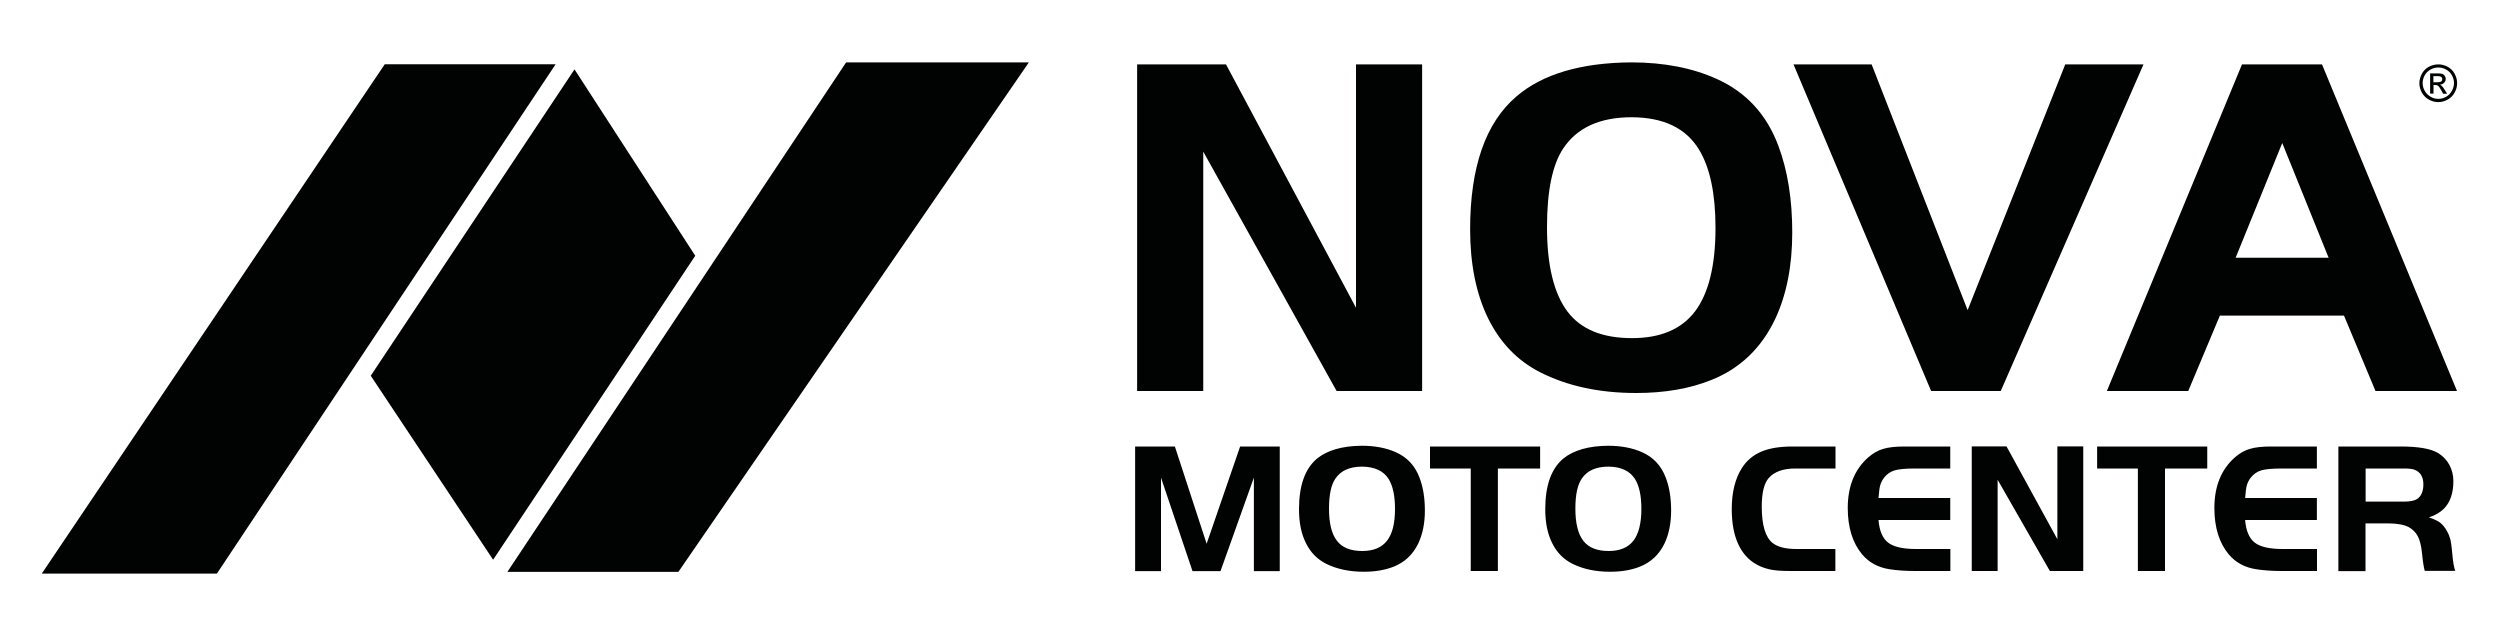
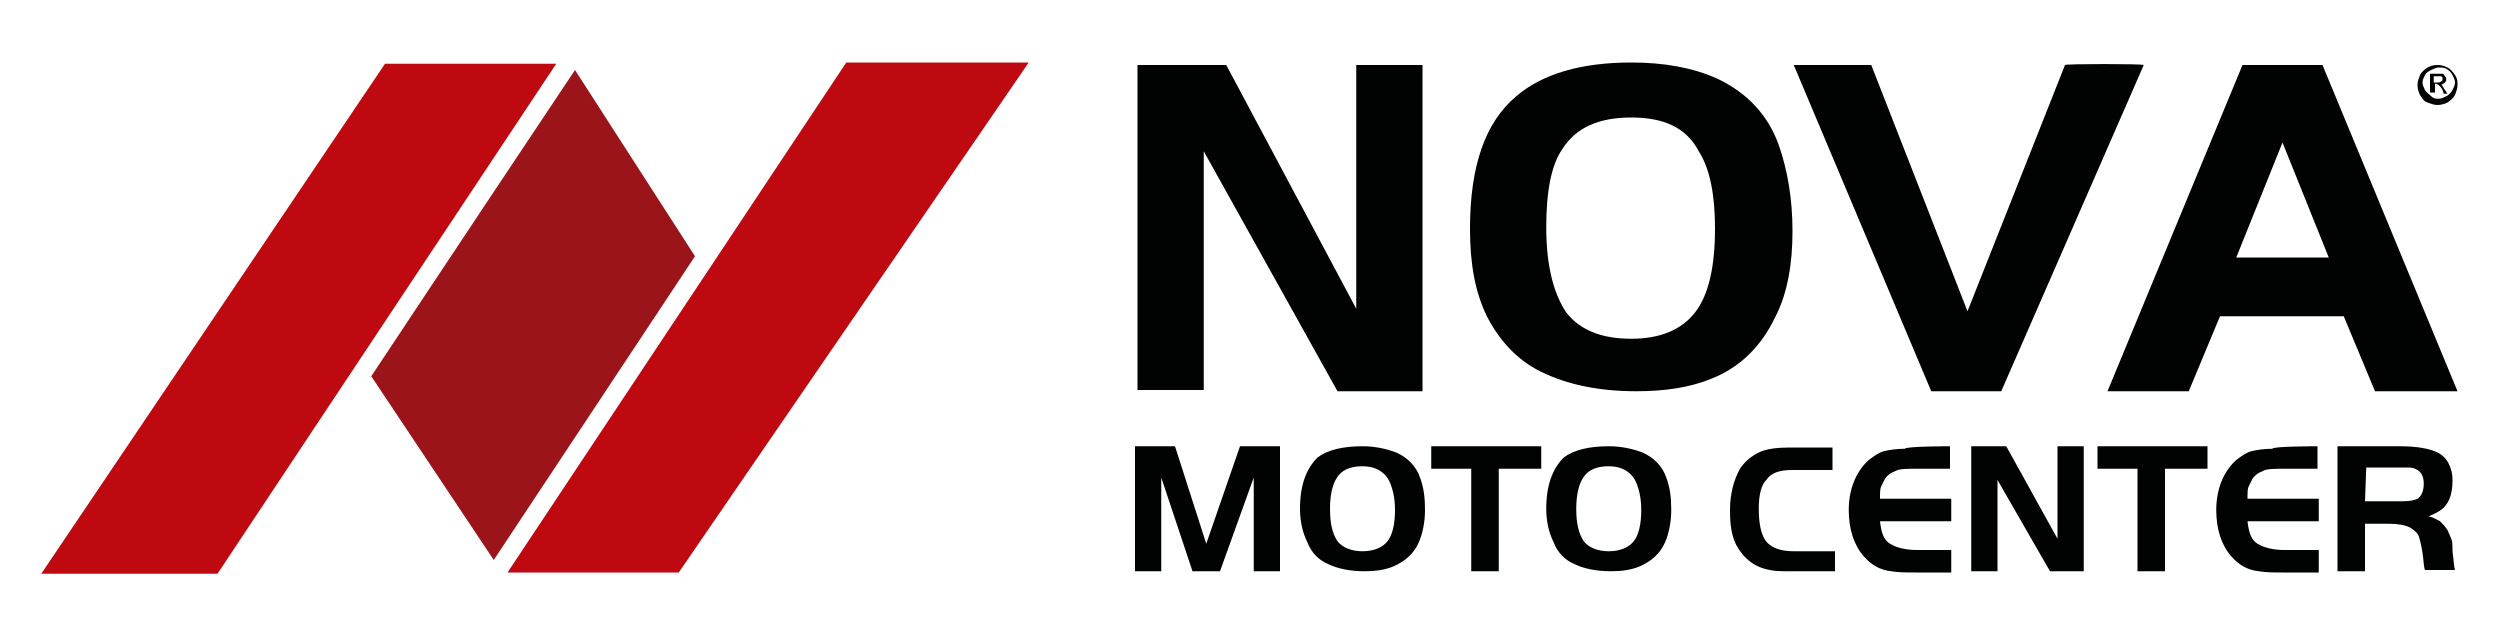
<svg xmlns="http://www.w3.org/2000/svg" version="1.1" id="Camada_1" x="0px" y="0px" viewBox="0 0 200 50" style="enable-background:new 0 0 200 50;" xml:space="preserve">
  <style type="text/css">
- 	.st0{fill-rule:evenodd;clip-rule:evenodd;fill:#010202;}
+ 	.st0{fill-rule:evenodd;clip-rule:evenodd;fill:#9B1419;}
+ 	.st1{fill-rule:evenodd;clip-rule:evenodd;fill:#BF0911;}
+ 	.st2{fill-rule:evenodd;clip-rule:evenodd;fill:#010202;}
</style>
+   <polygon class="st0" points="46,5.6 55.6,20.5 39.5,44.8 29.7,30.1 38.8,16.4 " />
+   <polygon class="st1" points="40.6,45.8 54.3,45.8 82.3,5 67.7,5 " />
+   <polygon class="st1" points="30.8,5.1 3.3,45.9 17.4,45.9 44.5,5.1 " />
  <g>
-     <g>
-       <polygon class="st0" points="45.96,5.55 55.62,20.46 39.45,44.78 29.66,30.06 38.75,16.39   " />
-       <polygon class="st0" points="40.59,45.75 54.27,45.75 82.31,4.99 67.69,4.99   " />
-       <polygon class="st0" points="30.78,5.14 3.34,45.89 17.35,45.89 44.45,5.14   " />
-     </g>
-     <g>
-       <path class="st0" d="M93.99,35.72l2.54,7.78l2.68-7.78h3.17v9.97h-2.07v-7.48l-2.67,7.48h-2.24l-2.52-7.48v7.48h-2.07v-9.97H93.99    z M108.96,35.66c1.02,0,1.92,0.17,2.69,0.51c0.91,0.4,1.55,1.08,1.91,2.04c0.29,0.75,0.43,1.63,0.43,2.64    c0,1.01-0.18,1.89-0.53,2.63c-0.43,0.89-1.1,1.52-2.01,1.87c-0.68,0.26-1.46,0.39-2.34,0.39c-1.15,0-2.15-0.21-3-0.63    c-0.71-0.35-1.26-0.9-1.63-1.65c-0.38-0.75-0.56-1.65-0.56-2.72c0-1.9,0.48-3.25,1.45-4.06    C106.19,36.02,107.38,35.67,108.96,35.66z M108.97,37.33c-1,0-1.71,0.32-2.14,0.96c-0.34,0.5-0.51,1.29-0.51,2.4    c0,1.17,0.21,2.03,0.64,2.58c0.42,0.54,1.09,0.81,2.02,0.81c0.89,0,1.55-0.27,1.98-0.82s0.64-1.39,0.64-2.55    c0-1.04-0.17-1.84-0.51-2.39C110.68,37.67,109.97,37.34,108.97,37.33z M117.65,37.48h-3.25v-1.76h8.81v1.76h-3.38v8.2h-2.17V37.48    z M128.66,35.66c1.02,0,1.92,0.17,2.69,0.51c0.91,0.4,1.55,1.08,1.91,2.04c0.29,0.75,0.43,1.63,0.43,2.64    c0,1.01-0.18,1.89-0.53,2.63c-0.43,0.89-1.1,1.52-2.01,1.87c-0.68,0.26-1.46,0.39-2.34,0.39c-1.15,0-2.15-0.21-3-0.63    c-0.71-0.35-1.26-0.9-1.63-1.65c-0.38-0.75-0.56-1.65-0.56-2.72c0-1.9,0.48-3.25,1.45-4.06    C125.89,36.02,127.09,35.67,128.66,35.66z M128.68,37.33c-1,0-1.71,0.32-2.14,0.96c-0.34,0.5-0.51,1.29-0.51,2.4    c0,1.17,0.21,2.03,0.64,2.58c0.42,0.54,1.09,0.81,2.02,0.81c0.89,0,1.55-0.27,1.98-0.82c0.42-0.55,0.64-1.39,0.64-2.55    c0-1.04-0.17-1.84-0.51-2.39C130.38,37.67,129.68,37.34,128.68,37.33z M146.83,43.92v1.76h-3.56c-0.68,0-1.19-0.03-1.55-0.1    c-1.25-0.24-2.14-0.92-2.66-2.05c-0.35-0.75-0.52-1.69-0.52-2.8c0-1.34,0.27-2.43,0.8-3.27c0.38-0.61,0.9-1.04,1.54-1.32    c0.65-0.28,1.48-0.42,2.51-0.42h3.45v1.76h-3.21c-0.97,0-1.68,0.25-2.13,0.76c-0.37,0.42-0.56,1.18-0.56,2.29    c0,1.47,0.29,2.45,0.87,2.91c0.41,0.32,1.04,0.48,1.9,0.48H146.83z M156.02,35.72v1.76h-2.83c-0.74,0-1.28,0.05-1.62,0.15    c-0.33,0.1-0.62,0.29-0.84,0.58c-0.15,0.2-0.25,0.4-0.31,0.6c-0.06,0.2-0.1,0.54-0.14,1.03h5.74v1.76h-5.74    c0.07,0.87,0.33,1.47,0.77,1.81c0.44,0.34,1.18,0.51,2.24,0.51h2.74v1.76h-2.83c-0.77,0-1.44-0.05-2.03-0.14    c-0.92-0.14-1.65-0.54-2.19-1.18c-0.77-0.91-1.16-2.16-1.16-3.72c0-1.74,0.55-3.09,1.64-4.05c0.38-0.33,0.77-0.56,1.2-0.68    c0.42-0.13,0.99-0.19,1.7-0.19H156.02z M159.81,38.38v7.3h-2.07v-9.97h2.78l4.07,7.43v-7.43h2.07v9.97h-2.67L159.81,38.38z     M171.02,37.48h-3.25v-1.76h8.81v1.76h-3.38v8.2h-2.17V37.48z M185.35,35.72v1.76h-2.83c-0.74,0-1.28,0.05-1.62,0.15    c-0.33,0.1-0.61,0.29-0.84,0.58c-0.15,0.2-0.25,0.4-0.31,0.6c-0.06,0.2-0.1,0.54-0.14,1.03h5.74v1.76h-5.74    c0.07,0.87,0.33,1.47,0.77,1.81c0.44,0.34,1.18,0.51,2.24,0.51h2.74v1.76h-2.83c-0.77,0-1.44-0.05-2.03-0.14    c-0.92-0.14-1.65-0.54-2.19-1.18c-0.77-0.91-1.16-2.16-1.16-3.72c0-1.74,0.55-3.09,1.64-4.05c0.38-0.33,0.77-0.56,1.2-0.68    c0.42-0.13,0.99-0.19,1.71-0.19H185.35z M189.24,41.89v3.8h-2.17v-9.97h4.99c1.43,0,2.43,0.18,3,0.53    c0.38,0.24,0.68,0.55,0.89,0.94c0.21,0.39,0.32,0.82,0.32,1.3c0,0.95-0.25,1.68-0.74,2.19c-0.31,0.31-0.71,0.55-1.22,0.71    c0.4,0.13,0.7,0.27,0.91,0.43c0.2,0.16,0.39,0.39,0.55,0.69c0.13,0.23,0.21,0.46,0.27,0.68c0.05,0.22,0.09,0.55,0.13,0.98    c0.06,0.71,0.14,1.22,0.25,1.5h-2.44c-0.07-0.23-0.15-0.71-0.22-1.42c-0.06-0.59-0.17-1.03-0.33-1.34    c-0.16-0.31-0.4-0.55-0.71-0.73c-0.39-0.21-0.97-0.31-1.72-0.31H189.24z M189.24,40.13h3.05c0.51,0,0.87-0.07,1.09-0.22    c0.32-0.22,0.49-0.61,0.49-1.16c0-0.61-0.25-1-0.73-1.18c-0.17-0.06-0.45-0.09-0.84-0.09h-3.05V40.13z" />
-       <path class="st0" d="M96.26,12.13v19.15h-5.29V5.15h7.11l10.4,19.47V5.15h5.29v26.13h-6.84L96.26,12.13z M130.49,4.99    c2.61,0,4.91,0.44,6.88,1.34c2.34,1.06,3.97,2.84,4.9,5.34c0.74,1.97,1.11,4.27,1.11,6.93c0,2.65-0.45,4.96-1.36,6.91    c-1.11,2.34-2.82,3.98-5.14,4.9c-1.73,0.69-3.73,1.03-5.98,1.03c-2.94,0-5.49-0.55-7.67-1.65c-1.82-0.92-3.21-2.36-4.18-4.32    c-0.96-1.96-1.44-4.34-1.44-7.12c0-4.97,1.23-8.53,3.71-10.64C123.4,5.93,126.46,5.02,130.49,4.99z M130.53,9.38    c-2.55,0-4.38,0.84-5.48,2.51c-0.86,1.3-1.29,3.39-1.29,6.28c0,3.06,0.55,5.31,1.64,6.76c1.08,1.42,2.79,2.12,5.16,2.12    c2.29,0,3.97-0.72,5.05-2.15c1.08-1.44,1.63-3.66,1.63-6.67c0-2.73-0.44-4.81-1.31-6.25C134.88,10.25,133.09,9.39,130.53,9.38z     M171.48,5.15l-11.42,26.13h-5.57L143.48,5.15h6.25l7.68,19.66l7.81-19.66H171.48z M168.55,31.28l10.81-26.13h6.4l10.8,26.13    h-6.52l-2.52-6.03h-9.93l-2.53,6.03H168.55z M182.58,11.44l-3.73,9.18h7.44L182.58,11.44z" />
-       <path class="st0" d="M195.07,5.15c0.25,0,0.5,0.06,0.74,0.19c0.24,0.13,0.43,0.32,0.56,0.56c0.13,0.24,0.2,0.49,0.2,0.76    c0,0.26-0.07,0.51-0.2,0.75c-0.13,0.24-0.32,0.43-0.56,0.56c-0.24,0.13-0.49,0.2-0.75,0.2c-0.26,0-0.51-0.07-0.75-0.2    c-0.24-0.13-0.42-0.32-0.56-0.56c-0.13-0.24-0.2-0.49-0.2-0.75c0-0.26,0.07-0.51,0.2-0.76c0.13-0.24,0.32-0.43,0.56-0.56    C194.57,5.21,194.82,5.15,195.07,5.15z M195.07,5.4c-0.21,0-0.42,0.05-0.62,0.16s-0.36,0.26-0.47,0.46    c-0.11,0.2-0.17,0.41-0.17,0.63c0,0.22,0.06,0.42,0.17,0.62s0.27,0.35,0.47,0.47s0.41,0.17,0.62,0.17c0.22,0,0.42-0.06,0.62-0.17    c0.2-0.11,0.35-0.27,0.46-0.47c0.11-0.2,0.17-0.41,0.17-0.62c0-0.22-0.06-0.43-0.17-0.63c-0.11-0.2-0.27-0.36-0.47-0.46    C195.49,5.45,195.28,5.4,195.07,5.4z M194.41,7.49V5.87h0.56c0.19,0,0.33,0.01,0.41,0.04c0.09,0.03,0.15,0.08,0.2,0.16    c0.05,0.07,0.08,0.15,0.08,0.24c0,0.12-0.04,0.22-0.13,0.31c-0.08,0.09-0.2,0.14-0.34,0.15c0.06,0.02,0.1,0.05,0.14,0.09    c0.07,0.06,0.15,0.17,0.24,0.32l0.2,0.32h-0.32l-0.14-0.26c-0.11-0.2-0.2-0.33-0.27-0.38c-0.05-0.04-0.12-0.06-0.21-0.06h-0.15    v0.69H194.41z M194.67,6.58h0.32c0.15,0,0.25-0.02,0.31-0.07c0.06-0.04,0.08-0.1,0.08-0.18c0-0.05-0.01-0.09-0.04-0.13    c-0.03-0.04-0.06-0.07-0.11-0.08c-0.05-0.02-0.13-0.03-0.26-0.03h-0.3V6.58z" />
-     </g>
+     <path class="st2" d="M94,35.7l2.5,7.8l2.7-7.8h3.2v10h-2.1v-7.5l-2.7,7.5h-2.2l-2.5-7.5v7.5h-2.1v-10H94z M109,35.7   c1,0,1.9,0.2,2.7,0.5c0.9,0.4,1.6,1.1,1.9,2c0.3,0.8,0.4,1.6,0.4,2.6s-0.2,1.9-0.5,2.6c-0.4,0.9-1.1,1.5-2,1.9   c-0.7,0.3-1.5,0.4-2.3,0.4c-1.2,0-2.2-0.2-3-0.6c-0.7-0.3-1.3-0.9-1.6-1.7c-0.4-0.8-0.6-1.7-0.6-2.7c0-1.9,0.5-3.2,1.4-4.1   C106.2,36,107.4,35.7,109,35.7z M109,37.3c-1,0-1.7,0.3-2.1,1c-0.3,0.5-0.5,1.3-0.5,2.4c0,1.2,0.2,2,0.6,2.6c0.4,0.5,1.1,0.8,2,0.8   c0.9,0,1.6-0.3,2-0.8s0.6-1.4,0.6-2.5c0-1-0.2-1.8-0.5-2.4C110.7,37.7,110,37.3,109,37.3z M117.7,37.5h-3.2v-1.8h8.8v1.8h-3.4v8.2   h-2.2L117.7,37.5L117.7,37.5z M128.7,35.7c1,0,1.9,0.2,2.7,0.5c0.9,0.4,1.6,1.1,1.9,2c0.3,0.8,0.4,1.6,0.4,2.6s-0.2,1.9-0.5,2.6   c-0.4,0.9-1.1,1.5-2,1.9c-0.7,0.3-1.5,0.4-2.3,0.4c-1.2,0-2.2-0.2-3-0.6c-0.7-0.3-1.3-0.9-1.6-1.7c-0.4-0.8-0.6-1.7-0.6-2.7   c0-1.9,0.5-3.2,1.4-4.1C125.9,36,127.1,35.7,128.7,35.7z M128.7,37.3c-1,0-1.7,0.3-2.1,1c-0.3,0.5-0.5,1.3-0.5,2.4   c0,1.2,0.2,2,0.6,2.6c0.4,0.5,1.1,0.8,2,0.8c0.9,0,1.6-0.3,2-0.8c0.4-0.5,0.6-1.4,0.6-2.5c0-1-0.2-1.8-0.5-2.4   C130.4,37.7,129.7,37.3,128.7,37.3z M146.8,43.9v1.8h-3.6c-0.7,0-1.2,0-1.6-0.1c-1.2-0.2-2.1-0.9-2.7-2c-0.4-0.8-0.5-1.7-0.5-2.8   c0-1.3,0.3-2.4,0.8-3.3c0.4-0.6,0.9-1,1.5-1.3c0.6-0.3,1.5-0.4,2.5-0.4h3.4v1.8h-3.2c-1,0-1.7,0.2-2.1,0.8   c-0.4,0.4-0.6,1.2-0.6,2.3c0,1.5,0.3,2.5,0.9,2.9c0.4,0.3,1,0.5,1.9,0.5H146.8z M156,35.7v1.8h-2.8c-0.7,0-1.3,0-1.6,0.2   c-0.3,0.1-0.6,0.3-0.8,0.6c-0.1,0.2-0.2,0.4-0.3,0.6c-0.1,0.2-0.1,0.5-0.1,1h5.7v1.8h-5.7c0.1,0.9,0.3,1.5,0.8,1.8s1.2,0.5,2.2,0.5   h2.7v1.8h-2.8c-0.8,0-1.4,0-2-0.1c-0.9-0.1-1.6-0.5-2.2-1.2c-0.8-0.9-1.2-2.2-1.2-3.7c0-1.7,0.6-3.1,1.6-4c0.4-0.3,0.8-0.6,1.2-0.7   c0.4-0.1,1-0.2,1.7-0.2C152.4,35.7,156,35.7,156,35.7z M159.8,38.4v7.3h-2.1v-10h2.8l4.1,7.4v-7.4h2.1v10H164L159.8,38.4z    M171,37.5h-3.2v-1.8h8.8v1.8h-3.4v8.2H171L171,37.5L171,37.5z M185.4,35.7v1.8h-2.8c-0.7,0-1.3,0-1.6,0.2   c-0.3,0.1-0.6,0.3-0.8,0.6c-0.1,0.2-0.2,0.4-0.3,0.6c-0.1,0.2-0.1,0.5-0.1,1h5.7v1.8h-5.7c0.1,0.9,0.3,1.5,0.8,1.8s1.2,0.5,2.2,0.5   h2.7v1.8h-2.8c-0.8,0-1.4,0-2-0.1c-0.9-0.1-1.6-0.5-2.2-1.2c-0.8-0.9-1.2-2.2-1.2-3.7c0-1.7,0.6-3.1,1.6-4c0.4-0.3,0.8-0.6,1.2-0.7   c0.4-0.1,1-0.2,1.7-0.2C181.7,35.7,185.4,35.7,185.4,35.7z M189.2,41.9v3.8h-2.2v-10h5c1.4,0,2.4,0.2,3,0.5   c0.4,0.2,0.7,0.5,0.9,0.9s0.3,0.8,0.3,1.3c0,1-0.2,1.7-0.7,2.2c-0.3,0.3-0.7,0.5-1.2,0.7c0.4,0.1,0.7,0.3,0.9,0.4   c0.2,0.2,0.4,0.4,0.6,0.7c0.1,0.2,0.2,0.5,0.3,0.7c0.1,0.2,0.1,0.5,0.1,1c0.1,0.7,0.1,1.2,0.2,1.5H194c-0.1-0.2-0.1-0.7-0.2-1.4   c-0.1-0.6-0.2-1-0.3-1.3s-0.4-0.5-0.7-0.7c-0.4-0.2-1-0.3-1.7-0.3L189.2,41.9L189.2,41.9z M189.2,40.1h3.1c0.5,0,0.9-0.1,1.1-0.2   c0.3-0.2,0.5-0.6,0.5-1.2c0-0.6-0.2-1-0.7-1.2c-0.2-0.1-0.4-0.1-0.8-0.1h-3.1L189.2,40.1L189.2,40.1z" />
+     <path class="st2" d="M96.3,12.1v19.1H91V5.2h7.1l10.4,19.5V5.2h5.3v26.1h-6.8L96.3,12.1z M130.5,5c2.6,0,4.9,0.4,6.9,1.3   c2.3,1.1,4,2.8,4.9,5.3c0.7,2,1.1,4.3,1.1,6.9c0,2.6-0.4,5-1.4,6.9c-1.1,2.3-2.8,4-5.1,4.9c-1.7,0.7-3.7,1-6,1   c-2.9,0-5.5-0.5-7.7-1.6c-1.8-0.9-3.2-2.4-4.2-4.3c-1-2-1.4-4.3-1.4-7.1c0-5,1.2-8.5,3.7-10.6C123.4,5.9,126.5,5,130.5,5z    M130.5,9.4c-2.6,0-4.4,0.8-5.5,2.5c-0.9,1.3-1.3,3.4-1.3,6.3c0,3.1,0.6,5.3,1.6,6.8c1.1,1.4,2.8,2.1,5.2,2.1c2.3,0,4-0.7,5.1-2.1   c1.1-1.4,1.6-3.7,1.6-6.7c0-2.7-0.4-4.8-1.3-6.2C134.9,10.2,133.1,9.4,130.5,9.4z M171.5,5.2l-11.4,26.1h-5.6l-11-26.1h6.2   l7.7,19.7l7.8-19.7C165.2,5.1,171.5,5.1,171.5,5.2z M168.6,31.3l10.8-26.1h6.4l10.8,26.1H190l-2.5-6h-9.9l-2.5,6H168.6z    M182.6,11.4l-3.7,9.2h7.4L182.6,11.4z" />
+     <path class="st2" d="M195.1,5.2c0.2,0,0.5,0.1,0.7,0.2s0.4,0.3,0.6,0.6s0.2,0.5,0.2,0.8c0,0.3-0.1,0.5-0.2,0.8   c-0.1,0.2-0.3,0.4-0.6,0.6c-0.2,0.1-0.5,0.2-0.8,0.2s-0.5-0.1-0.8-0.2s-0.4-0.3-0.6-0.6c-0.1-0.2-0.2-0.5-0.2-0.8s0.1-0.5,0.2-0.8   c0.1-0.2,0.3-0.4,0.6-0.6C194.6,5.2,194.8,5.2,195.1,5.2z M195.1,5.4c-0.2,0-0.4,0.1-0.6,0.2S194.1,5.8,194,6   c-0.1,0.2-0.2,0.4-0.2,0.6c0,0.2,0.1,0.4,0.2,0.6s0.3,0.3,0.5,0.5s0.4,0.2,0.6,0.2c0.2,0,0.4-0.1,0.6-0.2s0.4-0.3,0.5-0.5   s0.2-0.4,0.2-0.6c0-0.2-0.1-0.4-0.2-0.6c-0.1-0.2-0.3-0.4-0.5-0.5C195.5,5.4,195.3,5.4,195.1,5.4z M194.4,7.5V5.9h0.6   c0.2,0,0.3,0,0.4,0c0.1,0,0.1,0.1,0.2,0.2c0.1,0.1,0.1,0.2,0.1,0.2c0,0.1,0,0.2-0.1,0.3c-0.1,0.1-0.2,0.1-0.3,0.2   c0.1,0,0.1,0.1,0.1,0.1c0.1,0.1,0.1,0.2,0.2,0.3l0.2,0.3h-0.3l-0.1-0.3c-0.1-0.2-0.2-0.3-0.3-0.4c-0.1,0-0.1-0.1-0.2-0.1h-0.1v0.7   H194.4z M194.7,6.6h0.3c0.1,0,0.2,0,0.3-0.1c0.1,0,0.1-0.1,0.1-0.2c0-0.1,0-0.1,0-0.1s-0.1-0.1-0.1-0.1c-0.1,0-0.1,0-0.3,0h-0.3   L194.7,6.6L194.7,6.6z" />
  </g>
</svg>
